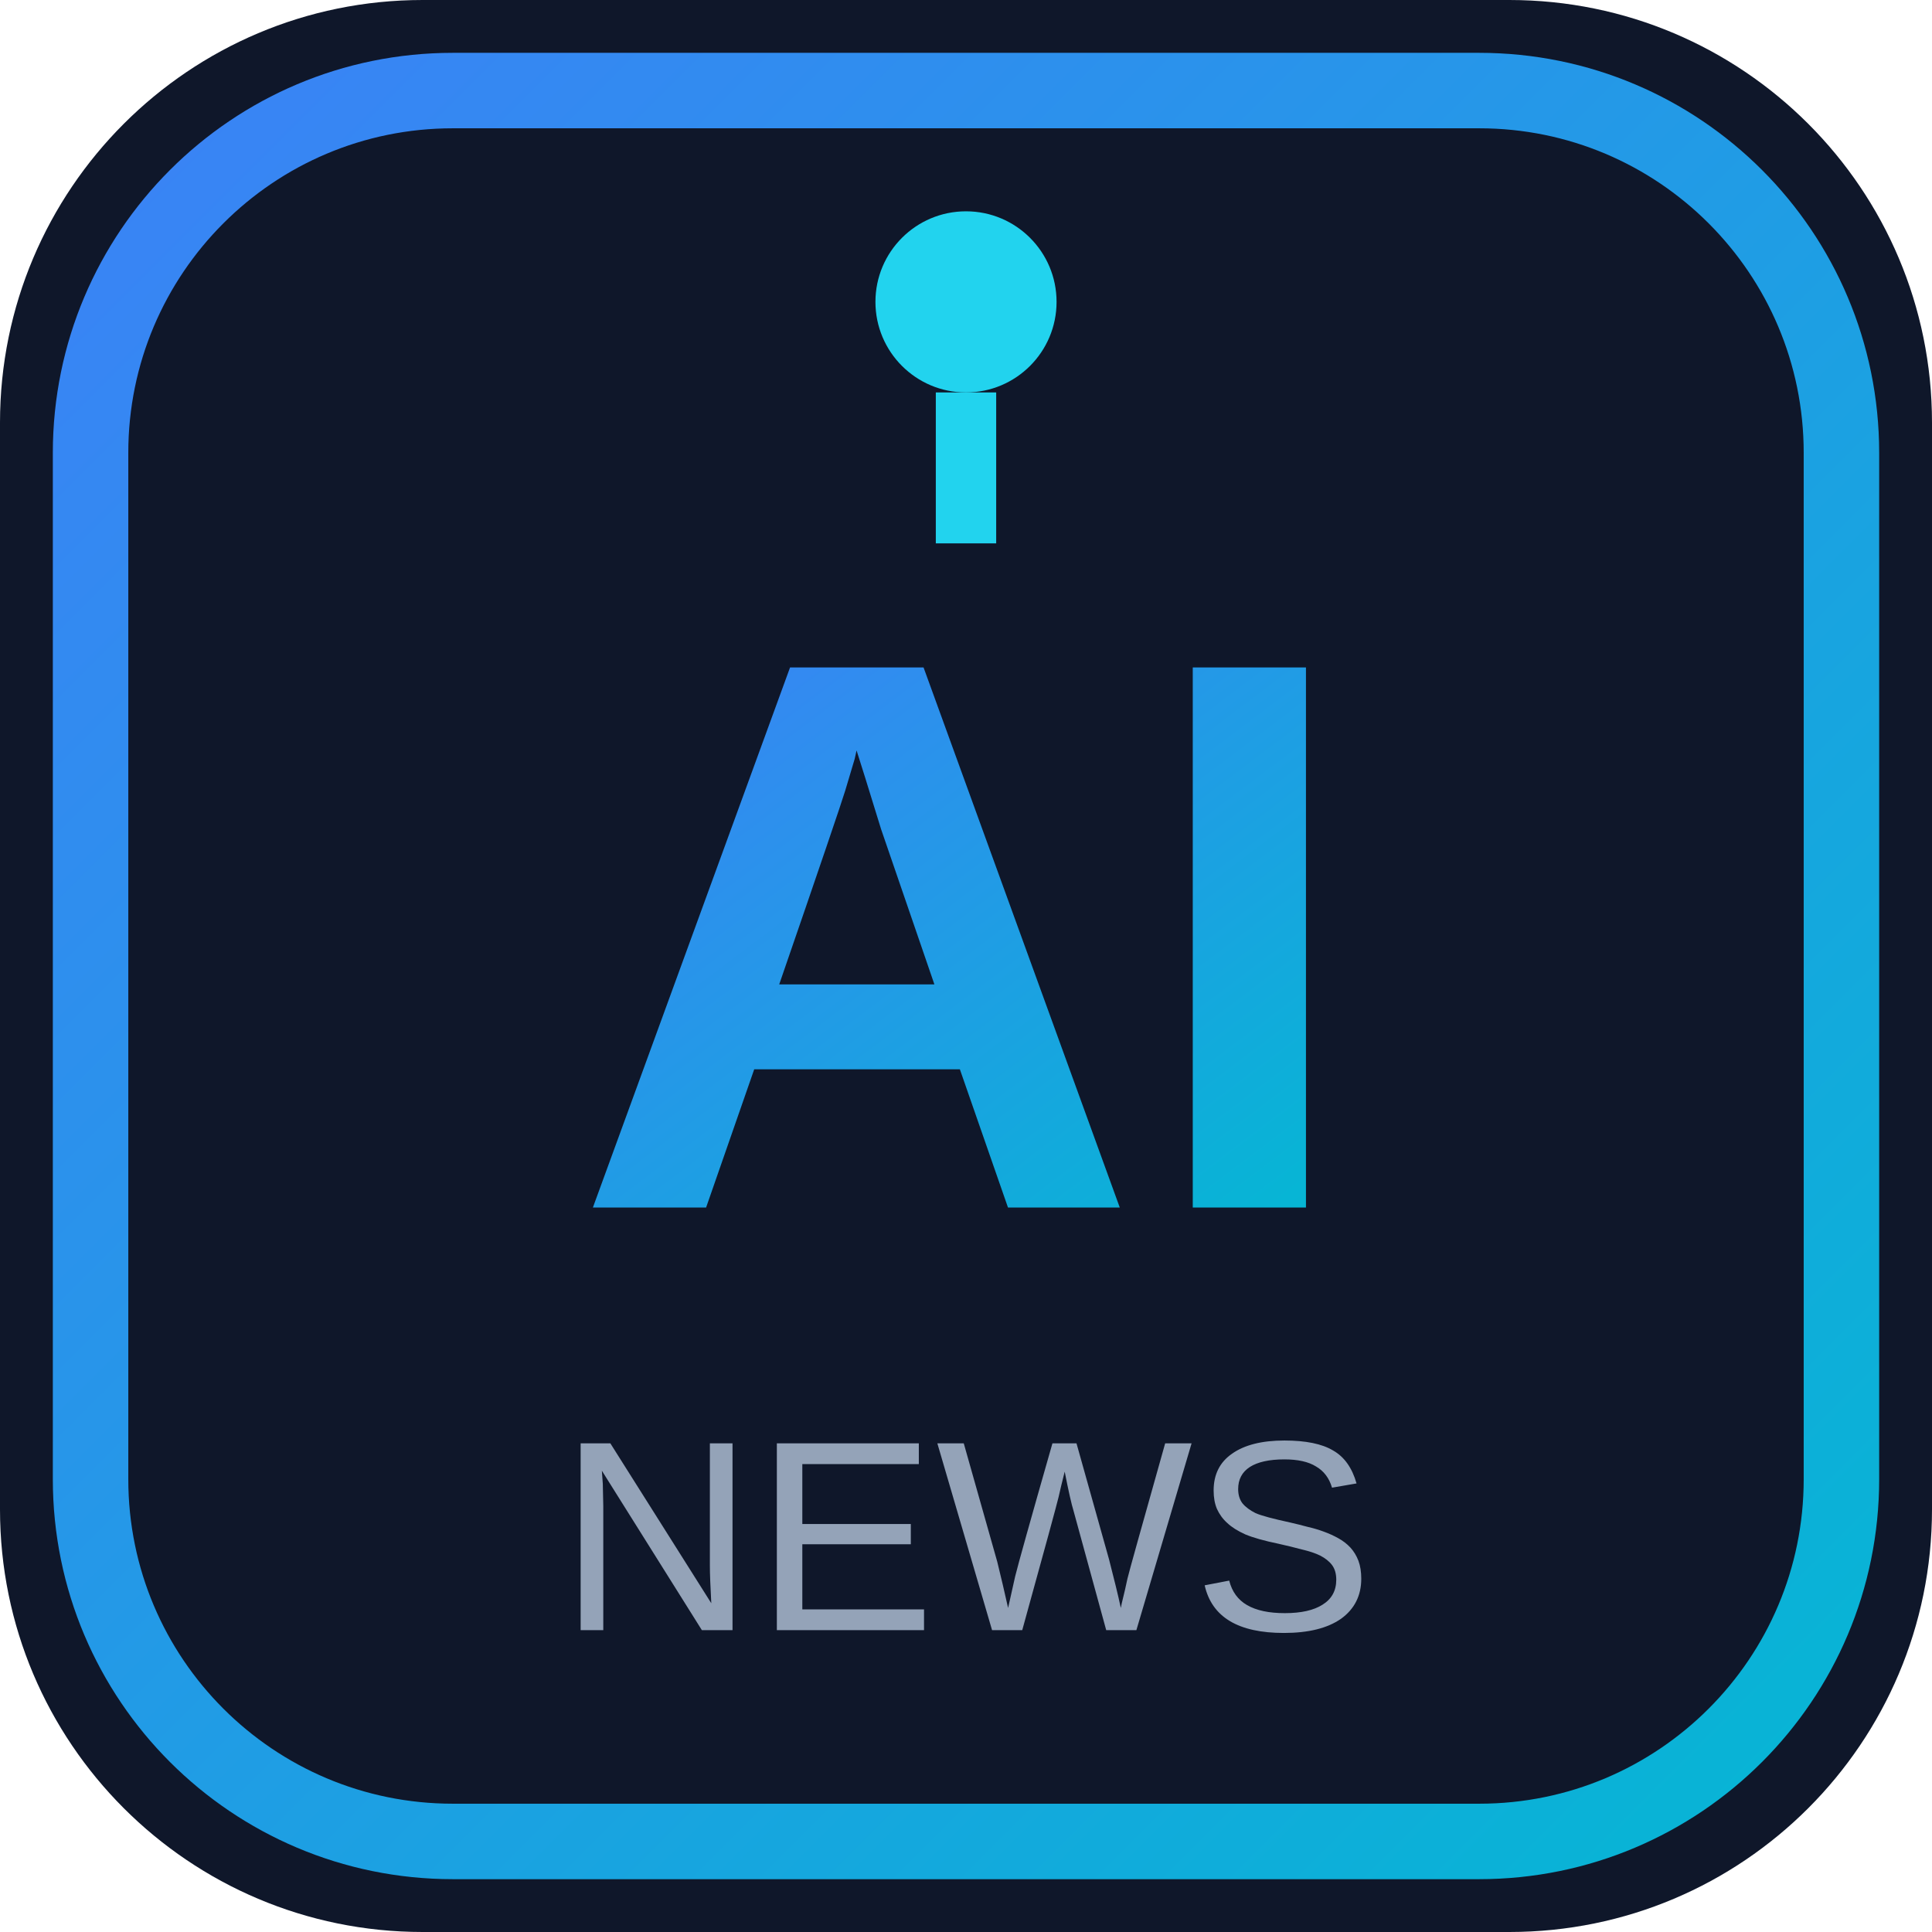
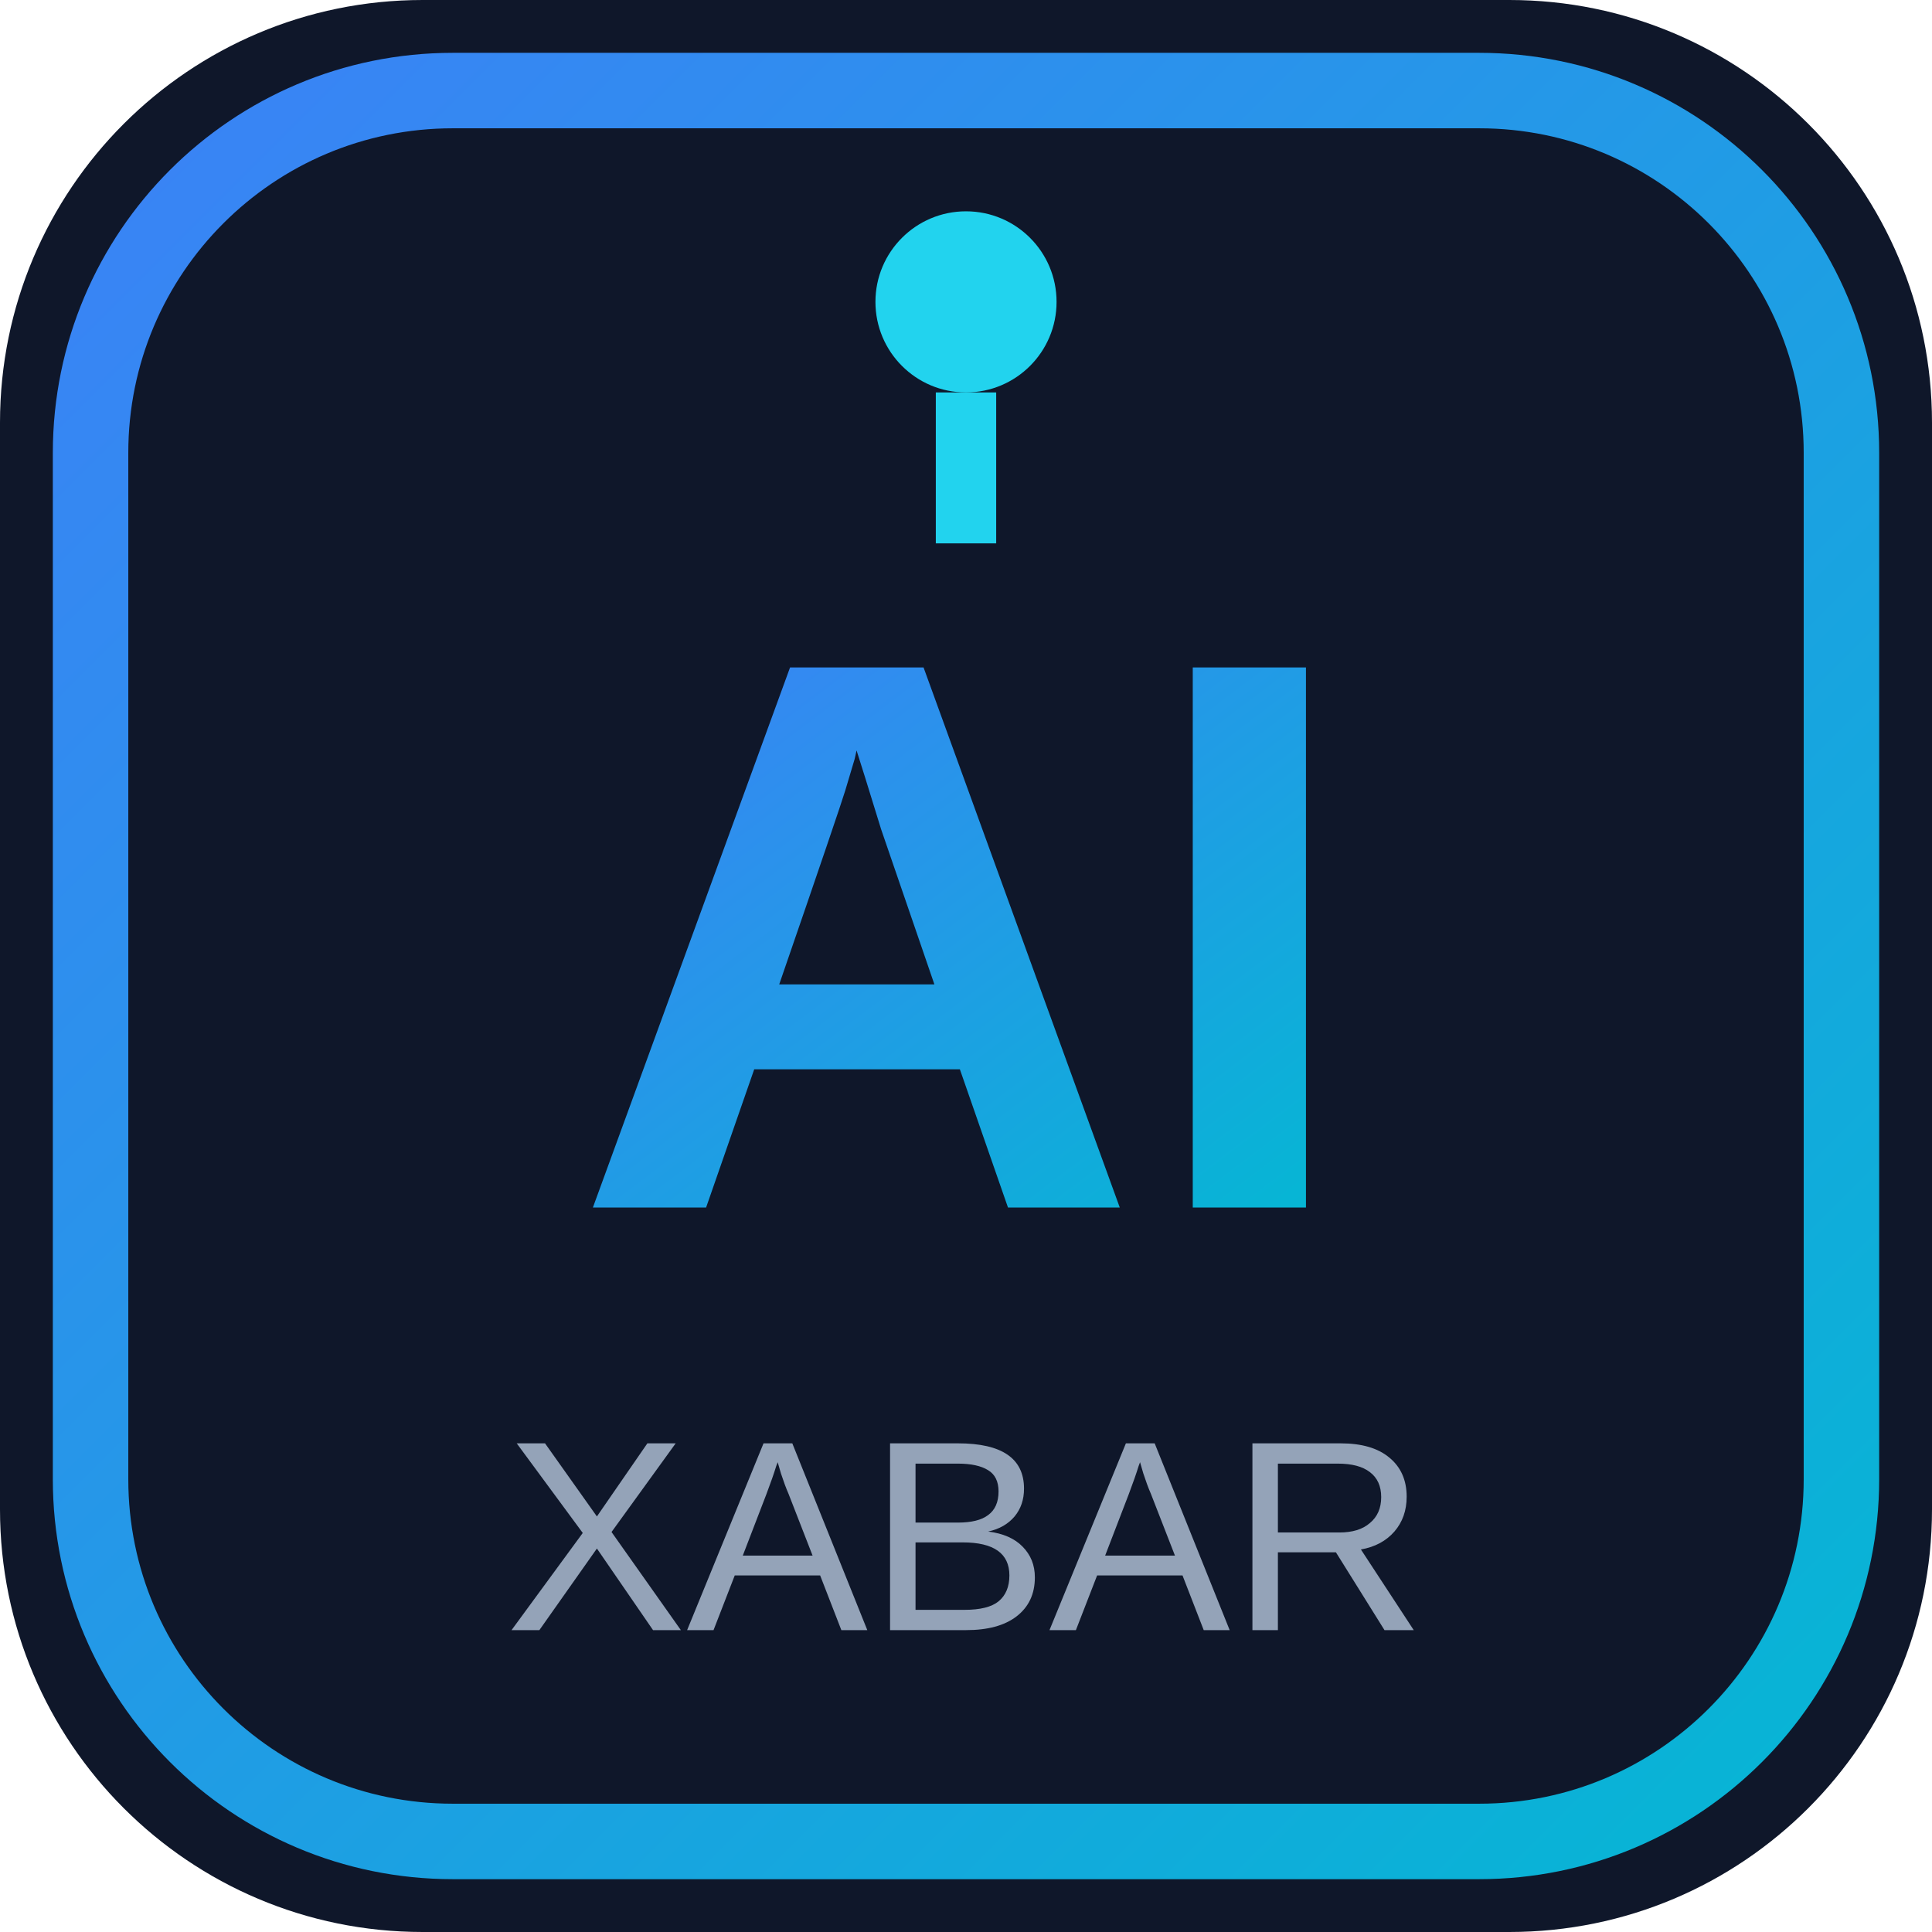
<svg xmlns="http://www.w3.org/2000/svg" viewBox="0 0 64 64">
  <defs>
    <linearGradient id="g" x1="0" y1="0" x2="1" y2="1">
      <stop offset="0" stop-color="#3b82f6" />
      <stop offset="1" stop-color="#06b6d4" />
    </linearGradient>
  </defs>
  <rect width="64" height="64" rx="14" fill="#0f172a" />
  <rect x="3" y="3" width="58" height="58" rx="12" fill="none" stroke="url(#g)" stroke-width="2.5" />
  <text x="32" y="40" text-anchor="middle" font-family="Arial, Helvetica, sans-serif" font-weight="bold" font-size="26" fill="url(#g)">AI</text>
  <circle cx="32" cy="10" r="3" fill="#22d3ee" />
  <line x1="32" y1="13" x2="32" y2="18" stroke="#22d3ee" stroke-width="2" />
-   <text x="32" y="54" text-anchor="middle" font-family="Arial, Helvetica, sans-serif" font-size="9" fill="#94a3b8">NEWS</text>
+   <text x="32" y="54" text-anchor="middle" font-family="Arial, Helvetica, sans-serif" font-size="9" fill="#94a3b8">XABAR</text>
</svg>
